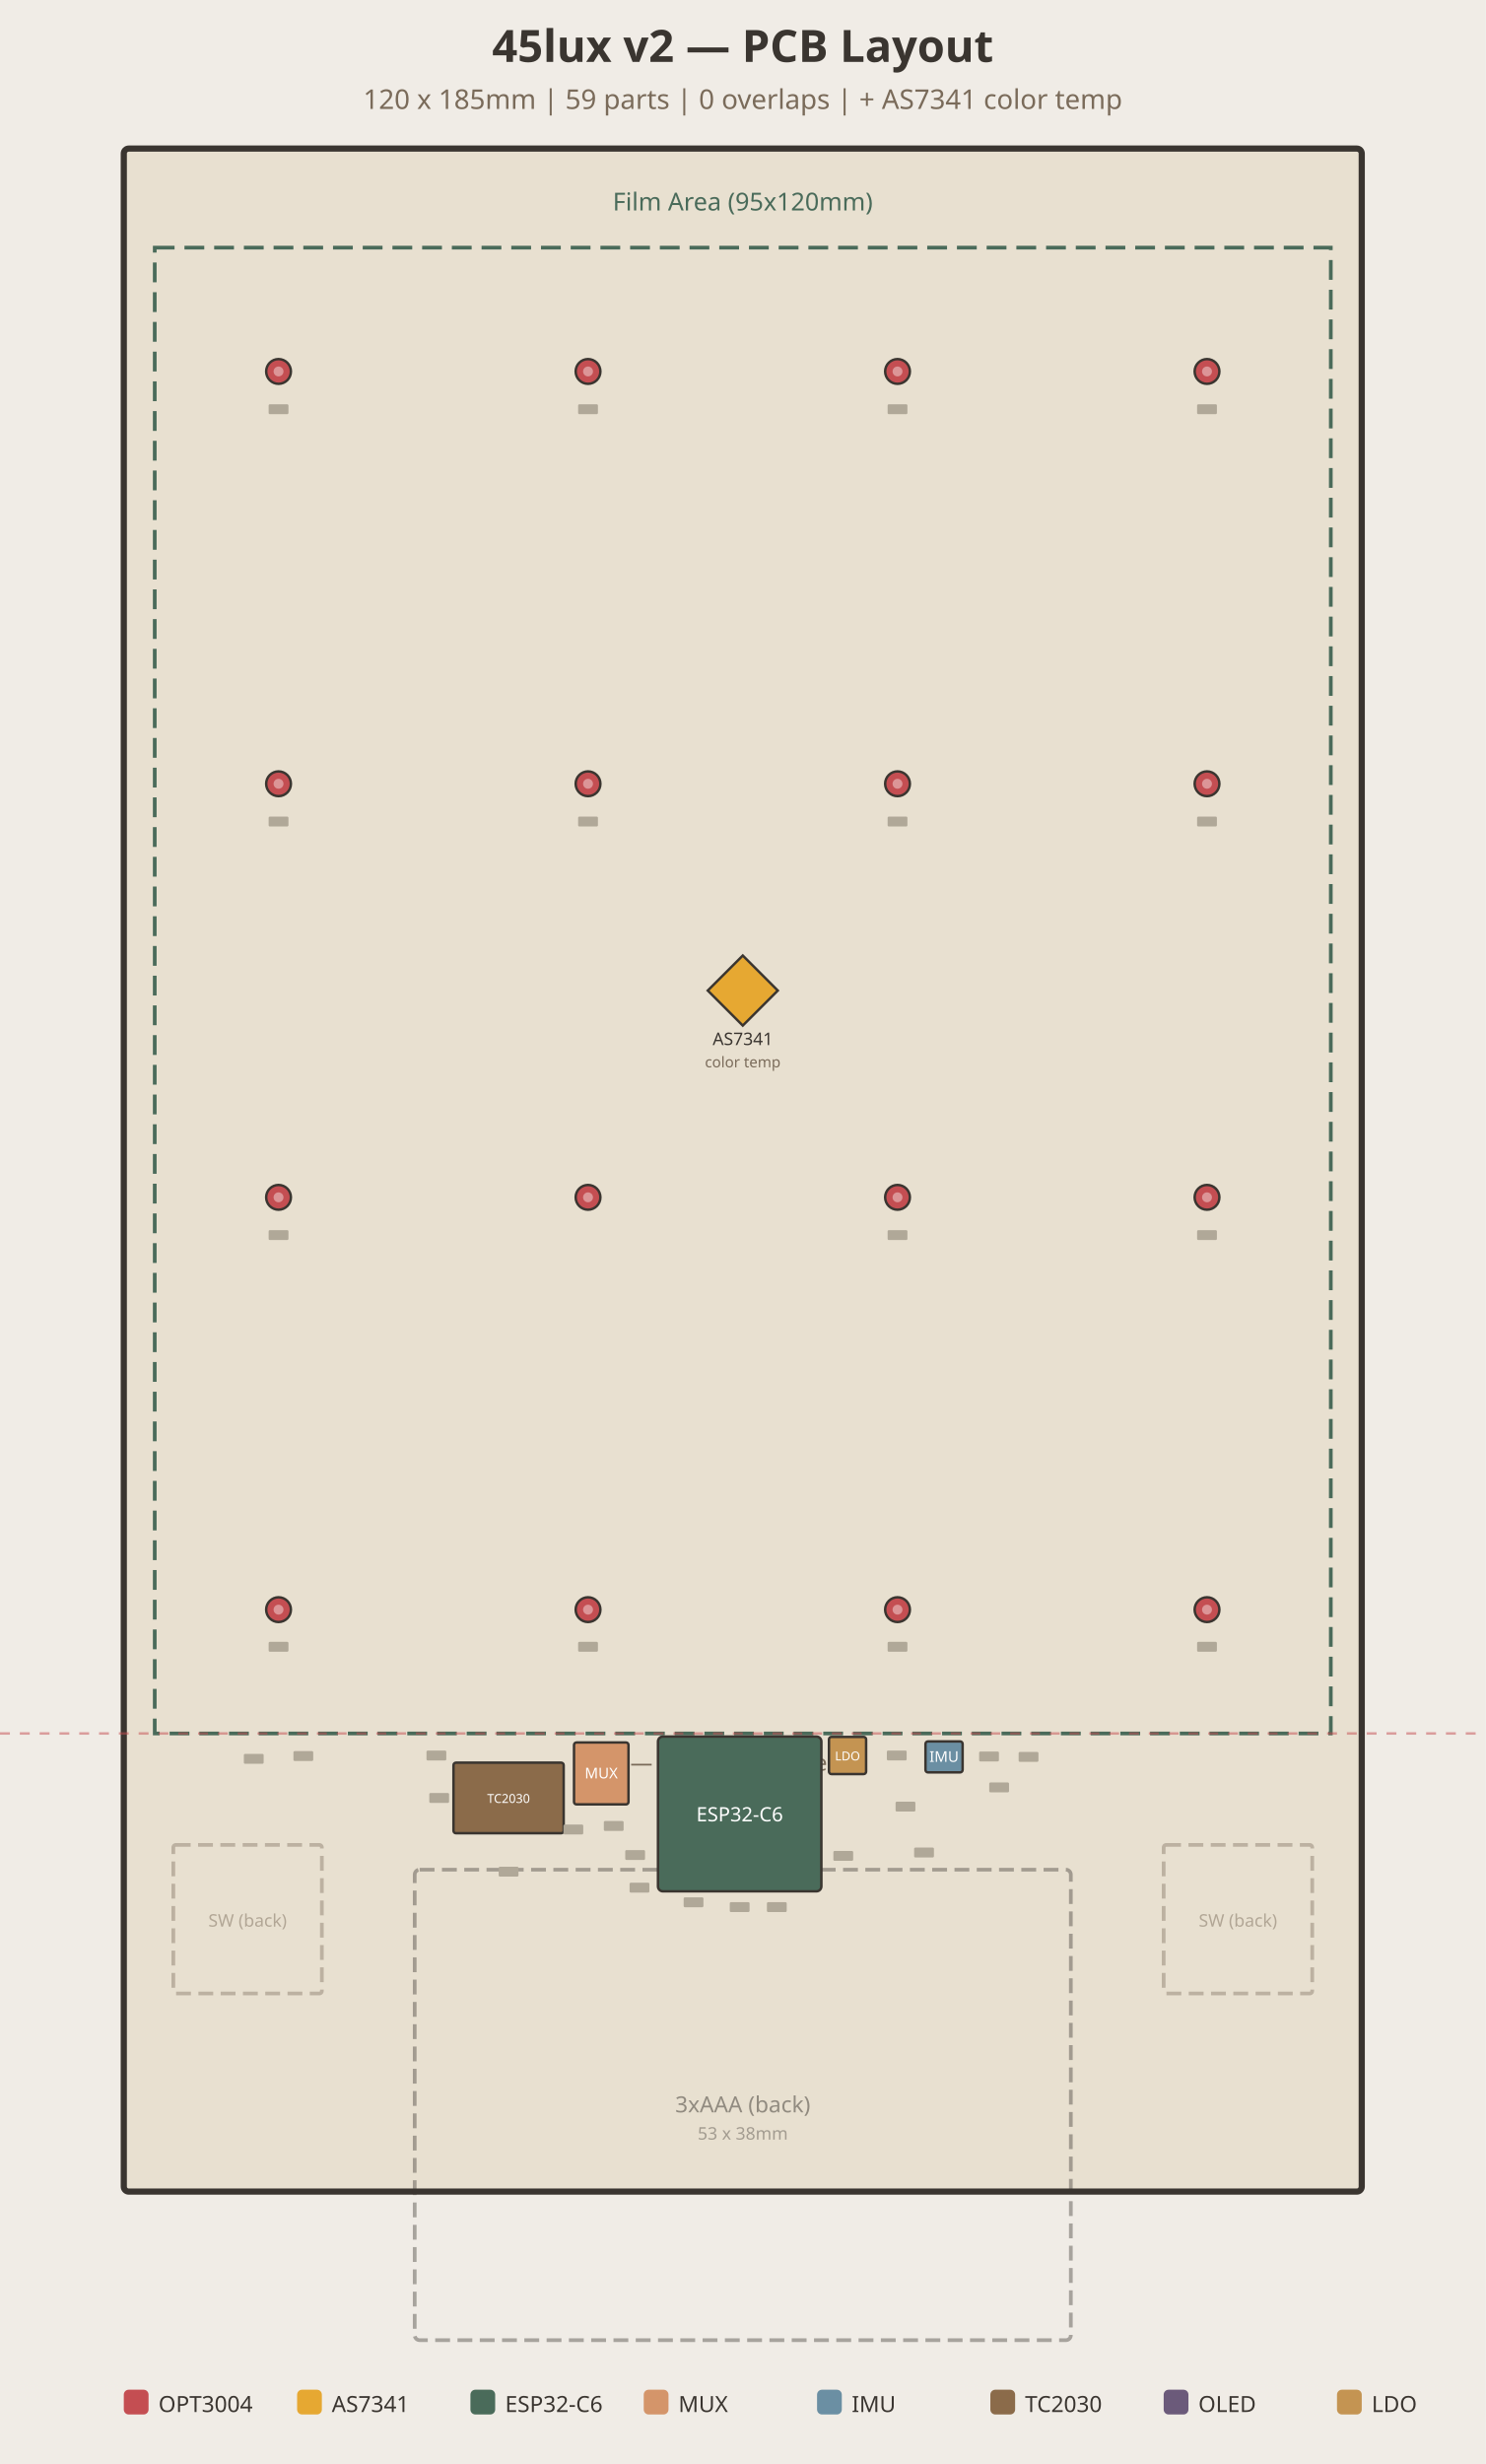
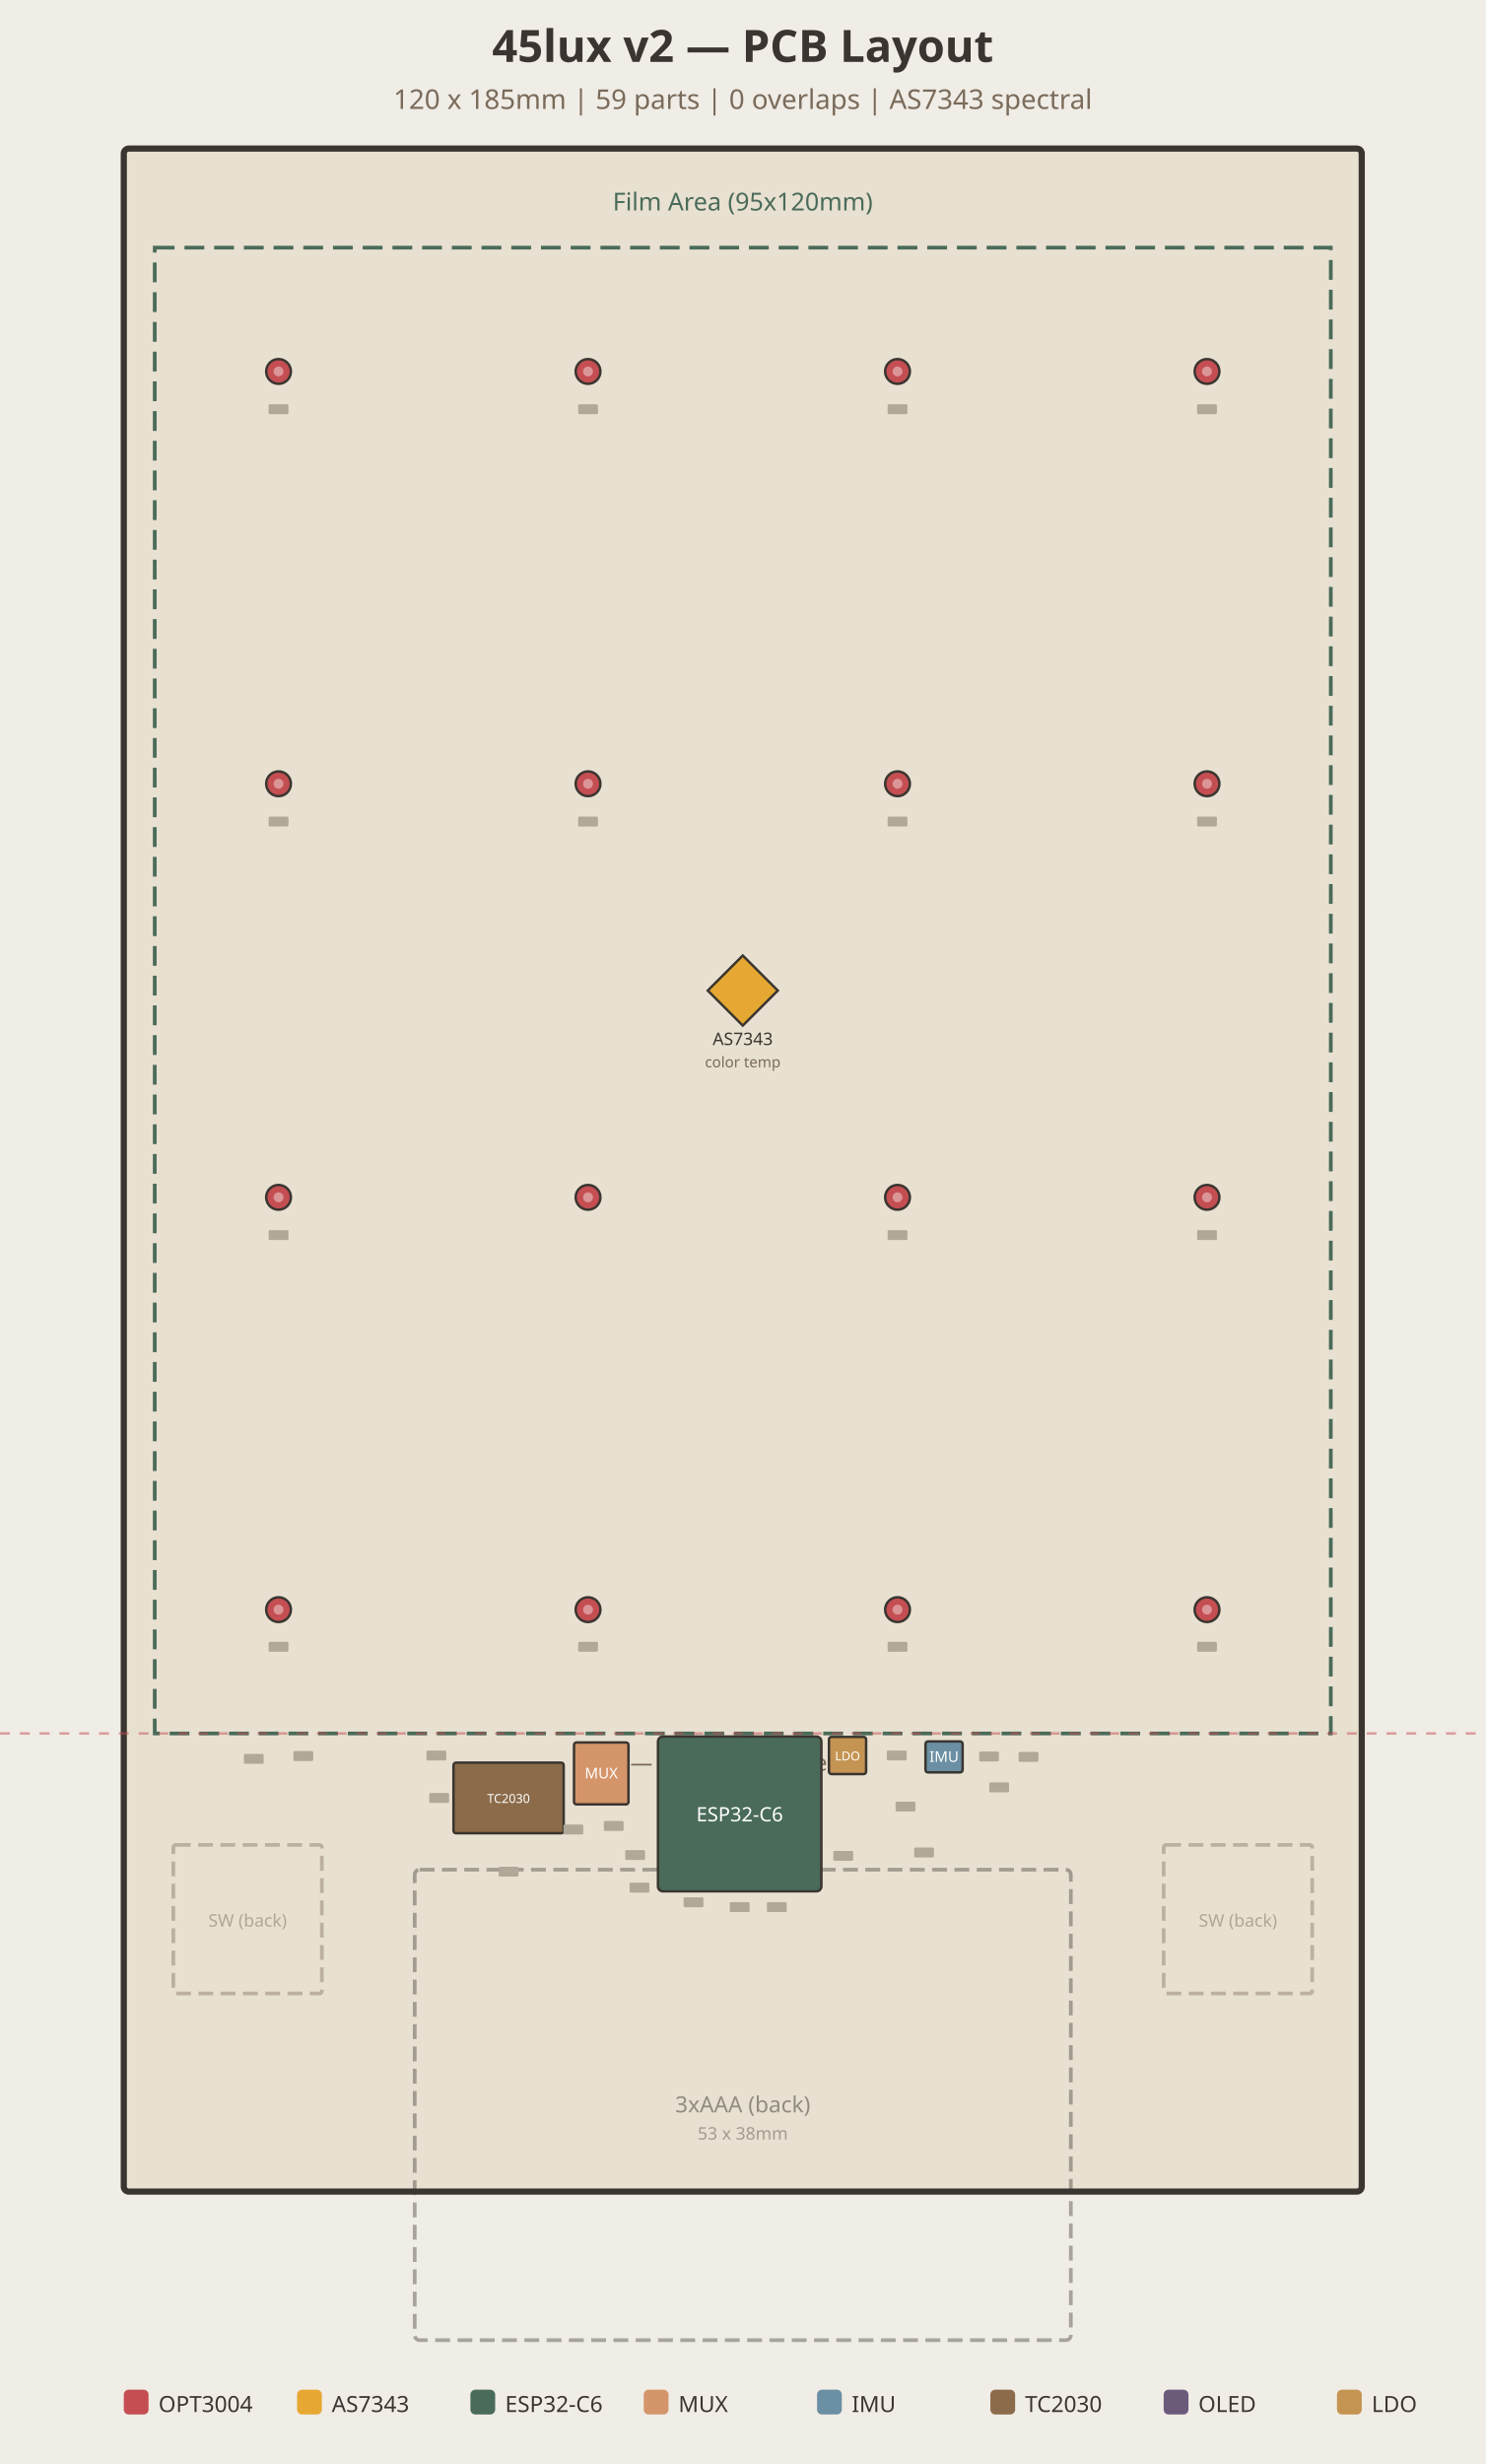
<svg xmlns="http://www.w3.org/2000/svg" width="600.0" height="995.0">
  <rect width="600.0" height="995.0" fill="#f0ece6" />
  <rect x="50.0" y="60.0" width="500.0" height="825.0" fill="#e8e0d0" stroke="#3a3530" stroke-width="2.5" rx="2" />
  <rect x="62.5" y="100.0" width="475.0" height="600.0" fill="none" stroke="#4a6b5a" stroke-width="1.5" stroke-dasharray="8,4" />
  <text x="300.0" y="85.0" text-anchor="middle" font-size="10" fill="#4a6b5a" font-family="sans-serif">Film Area (95x120mm)</text>
  <line x1="0" y1="700.0" x2="600.0" y2="700.0" stroke="#c44e52" stroke-width="1" stroke-dasharray="4,4" opacity="0.5" />
  <text x="300.0" y="715.0" text-anchor="middle" font-size="9" fill="#7a6b5a" font-family="sans-serif">— electronics zone —</text>
  <rect x="167.5" y="755.0" width="265.0" height="190.0" fill="none" stroke="#3a3530" stroke-width="1.5" stroke-dasharray="6,3" rx="2" opacity="0.4" />
  <text x="300.0" y="853.0" text-anchor="middle" font-size="9" fill="#3a3530" opacity="0.5" font-family="sans-serif">3xAAA (back)</text>
  <text x="300.0" y="864.0" text-anchor="middle" font-size="7" fill="#3a3530" opacity="0.4" font-family="sans-serif">53 x 38mm</text>
  <circle cx="112.5" cy="150.0" r="5" fill="#c44e52" stroke="#3a3530" stroke-width="1" />
  <circle cx="112.5" cy="150.0" r="2" fill="white" opacity="0.4" />
  <circle cx="237.5" cy="150.0" r="5" fill="#c44e52" stroke="#3a3530" stroke-width="1" />
  <circle cx="237.5" cy="150.0" r="2" fill="white" opacity="0.4" />
  <circle cx="362.5" cy="150.0" r="5" fill="#c44e52" stroke="#3a3530" stroke-width="1" />
  <circle cx="362.5" cy="150.0" r="2" fill="white" opacity="0.4" />
  <circle cx="487.5" cy="150.0" r="5" fill="#c44e52" stroke="#3a3530" stroke-width="1" />
  <circle cx="487.5" cy="150.0" r="2" fill="white" opacity="0.4" />
  <circle cx="112.5" cy="316.5" r="5" fill="#c44e52" stroke="#3a3530" stroke-width="1" />
  <circle cx="112.5" cy="316.5" r="2" fill="white" opacity="0.4" />
  <circle cx="237.5" cy="316.5" r="5" fill="#c44e52" stroke="#3a3530" stroke-width="1" />
  <circle cx="237.5" cy="316.5" r="2" fill="white" opacity="0.4" />
  <circle cx="362.5" cy="316.5" r="5" fill="#c44e52" stroke="#3a3530" stroke-width="1" />
  <circle cx="362.5" cy="316.5" r="2" fill="white" opacity="0.4" />
  <circle cx="487.5" cy="316.5" r="5" fill="#c44e52" stroke="#3a3530" stroke-width="1" />
  <circle cx="487.5" cy="316.5" r="2" fill="white" opacity="0.4" />
  <circle cx="112.5" cy="483.5" r="5" fill="#c44e52" stroke="#3a3530" stroke-width="1" />
  <circle cx="112.5" cy="483.5" r="2" fill="white" opacity="0.4" />
  <circle cx="237.5" cy="483.5" r="5" fill="#c44e52" stroke="#3a3530" stroke-width="1" />
  <circle cx="237.5" cy="483.5" r="2" fill="white" opacity="0.4" />
  <circle cx="362.5" cy="483.5" r="5" fill="#c44e52" stroke="#3a3530" stroke-width="1" />
  <circle cx="362.5" cy="483.5" r="2" fill="white" opacity="0.4" />
  <circle cx="487.5" cy="483.5" r="5" fill="#c44e52" stroke="#3a3530" stroke-width="1" />
  <circle cx="487.5" cy="483.5" r="2" fill="white" opacity="0.4" />
  <circle cx="112.5" cy="650.0" r="5" fill="#c44e52" stroke="#3a3530" stroke-width="1" />
  <circle cx="112.5" cy="650.0" r="2" fill="white" opacity="0.4" />
  <rect x="108.5" y="663.0" width="8.0" height="4.0" fill="#b0a898" stroke="none" rx="0.5" />
  <circle cx="237.5" cy="650.0" r="5" fill="#c44e52" stroke="#3a3530" stroke-width="1" />
  <circle cx="237.5" cy="650.0" r="2" fill="white" opacity="0.4" />
  <rect x="233.5" y="663.0" width="8.0" height="4.0" fill="#b0a898" stroke="none" rx="0.5" />
  <circle cx="362.5" cy="650.0" r="5" fill="#c44e52" stroke="#3a3530" stroke-width="1" />
  <circle cx="362.5" cy="650.0" r="2" fill="white" opacity="0.4" />
  <rect x="358.5" y="663.0" width="8.0" height="4.0" fill="#b0a898" stroke="none" rx="0.5" />
  <circle cx="487.5" cy="650.0" r="5" fill="#c44e52" stroke="#3a3530" stroke-width="1" />
  <circle cx="487.5" cy="650.0" r="2" fill="white" opacity="0.4" />
  <rect x="483.5" y="663.0" width="8.0" height="4.0" fill="#b0a898" stroke="none" rx="0.5" />
  <rect x="290.0" y="390.0" width="20.0" height="20.0" fill="#e6a832" stroke="#3a3530" stroke-width="1" transform="rotate(45 300.0 400.0)" />
-   <text x="300.0" y="422.0" text-anchor="middle" font-size="7" fill="#3a3530" font-family="sans-serif">AS7341</text>
+   <text x="300.0" y="422.0" text-anchor="middle" font-size="7" fill="#3a3530" font-family="sans-serif">AS7343</text>
  <text x="300.0" y="431.0" text-anchor="middle" font-size="6" fill="#7a6b5a" font-family="sans-serif">color temp</text>
  <rect x="70.0" y="745.0" width="60.0" height="60.0" fill="none" stroke="#7a6b5a" stroke-width="1.5" stroke-dasharray="6,3" rx="1" opacity="0.4" />
  <text x="100.0" y="778.0" text-anchor="middle" font-size="7" fill="#7a6b5a" opacity="0.5" font-family="sans-serif">SW (back)</text>
  <rect x="470.0" y="745.0" width="60.0" height="60.0" fill="none" stroke="#7a6b5a" stroke-width="1.5" stroke-dasharray="6,3" rx="1" opacity="0.4" />
  <text x="500.0" y="778.0" text-anchor="middle" font-size="7" fill="#7a6b5a" opacity="0.5" font-family="sans-serif">SW (back)</text>
  <rect x="334.817" y="701.393" width="15.0" height="15.0" fill="#c49452" stroke="#3a3530" rx="1" />
  <text x="342.317" y="710.893" text-anchor="middle" font-size="5" fill="white" font-family="sans-serif">LDO</text>
  <rect x="265.749" y="701.247" width="66.0" height="62.5" fill="#4a6b5a" stroke="#3a3530" rx="2" />
  <text x="298.749" y="735.497" text-anchor="middle" font-size="8" fill="white" font-family="sans-serif">ESP32-C6</text>
  <rect x="231.843" y="703.64" width="22.0" height="25.0" fill="#d4956a" stroke="#3a3530" rx="1" />
  <text x="242.843" y="718.14" text-anchor="middle" font-size="6" fill="white" font-family="sans-serif">MUX</text>
  <rect x="373.797" y="703.213" width="15.0" height="12.5" fill="#6b8fa3" stroke="#3a3530" rx="1" />
  <text x="381.297" y="711.463" text-anchor="middle" font-size="6" fill="white" font-family="sans-serif">IMU</text>
  <rect x="361.718" y="727.532" width="8.0" height="4.0" fill="#b0a898" stroke="none" rx="0.5" />
  <rect x="183.163" y="711.79" width="44.5" height="28.5" fill="#8b6b4a" stroke="#3a3530" rx="1" />
  <text x="205.413" y="728.04" text-anchor="middle" font-size="5" fill="white" font-family="sans-serif">TC2030</text>
  <rect x="358.192" y="706.893" width="8.0" height="4.0" fill="#b0a898" stroke="none" rx="0.5" />
  <rect x="173.381" y="724.04" width="8.0" height="4.0" fill="#b0a898" stroke="none" rx="0.5" />
  <rect x="118.513" y="707.122" width="8.0" height="4.0" fill="#b0a898" stroke="none" rx="0.5" />
  <rect x="358.5" y="496.75" width="8.0" height="4.0" fill="#b0a898" stroke="none" rx="0.5" />
  <rect x="483.5" y="163.25" width="8.0" height="4.0" fill="#b0a898" stroke="none" rx="0.5" />
  <rect x="395.46" y="707.298" width="8.0" height="4.0" fill="#b0a898" stroke="none" rx="0.5" />
  <rect x="233.5" y="329.75" width="8.0" height="4.0" fill="#b0a898" stroke="none" rx="0.5" />
  <rect x="108.5" y="329.75" width="8.0" height="4.0" fill="#b0a898" stroke="none" rx="0.5" />
  <rect x="233.5" y="163.25" width="8.0" height="4.0" fill="#b0a898" stroke="none" rx="0.5" />
  <rect x="483.5" y="329.75" width="8.0" height="4.0" fill="#b0a898" stroke="none" rx="0.5" />
  <rect x="358.5" y="329.75" width="8.0" height="4.0" fill="#b0a898" stroke="none" rx="0.5" />
  <rect x="108.5" y="163.25" width="8.0" height="4.0" fill="#b0a898" stroke="none" rx="0.5" />
  <rect x="358.5" y="163.25" width="8.0" height="4.0" fill="#b0a898" stroke="none" rx="0.5" />
  <rect x="243.881" y="735.357" width="8.0" height="4.0" fill="#b0a898" stroke="none" rx="0.5" />
  <rect x="399.541" y="719.778" width="8.0" height="4.0" fill="#b0a898" stroke="none" rx="0.5" />
  <rect x="369.214" y="746.074" width="8.0" height="4.0" fill="#b0a898" stroke="none" rx="0.5" />
  <rect x="294.749" y="768.122" width="8.0" height="4.0" fill="#b0a898" stroke="none" rx="0.5" />
  <rect x="483.5" y="496.75" width="8.0" height="4.0" fill="#b0a898" stroke="none" rx="0.5" />
  <rect x="108.5" y="496.75" width="8.0" height="4.0" fill="#b0a898" stroke="none" rx="0.5" />
  <rect x="227.57" y="736.783" width="8.0" height="4.0" fill="#b0a898" stroke="none" rx="0.5" />
  <rect x="411.422" y="707.463" width="8.0" height="4.0" fill="#b0a898" stroke="none" rx="0.5" />
  <rect x="336.592" y="747.436" width="8.0" height="4.0" fill="#b0a898" stroke="none" rx="0.5" />
  <rect x="201.413" y="753.802" width="8.0" height="4.0" fill="#b0a898" stroke="none" rx="0.5" />
  <rect x="309.749" y="768.122" width="8.0" height="4.0" fill="#b0a898" stroke="none" rx="0.5" />
  <rect x="172.254" y="706.91" width="8.0" height="4.0" fill="#b0a898" stroke="none" rx="0.5" />
  <rect x="98.487" y="708.247" width="8.0" height="4.0" fill="#b0a898" stroke="none" rx="0.5" />
  <rect x="252.526" y="747.087" width="8.0" height="4.0" fill="#b0a898" stroke="none" rx="0.5" />
  <rect x="276.118" y="766.173" width="8.0" height="4.0" fill="#b0a898" stroke="none" rx="0.5" />
  <rect x="254.277" y="760.259" width="8.0" height="4.0" fill="#b0a898" stroke="none" rx="0.5" />
  <text x="300.0" y="25" text-anchor="middle" font-size="18" fill="#3a3530" font-family="sans-serif" font-weight="bold">45lux v2 — PCB Layout</text>
-   <text x="300.0" y="44" text-anchor="middle" font-size="11" fill="#7a6b5a" font-family="sans-serif">120 x 185mm | 59 parts | 0 overlaps | + AS7341 color temp</text>
+   <text x="300.0" y="44" text-anchor="middle" font-size="11" fill="#7a6b5a" font-family="sans-serif">120 x 185mm | 59 parts | 0 overlaps | AS7343 spectral</text>
  <rect x="50" y="965.0" width="10" height="10" fill="#c44e52" rx="2" />
  <text x="64" y="974.0" font-size="9" fill="#3a3530" font-family="sans-serif">OPT3004</text>
  <rect x="120" y="965.0" width="10" height="10" fill="#e6a832" rx="2" />
-   <text x="134" y="974.0" font-size="9" fill="#3a3530" font-family="sans-serif">AS7341</text>
+   <text x="134" y="974.0" font-size="9" fill="#3a3530" font-family="sans-serif">AS7343</text>
  <rect x="190" y="965.0" width="10" height="10" fill="#4a6b5a" rx="2" />
  <text x="204" y="974.0" font-size="9" fill="#3a3530" font-family="sans-serif">ESP32-C6</text>
  <rect x="260" y="965.0" width="10" height="10" fill="#d4956a" rx="2" />
  <text x="274" y="974.0" font-size="9" fill="#3a3530" font-family="sans-serif">MUX</text>
  <rect x="330" y="965.0" width="10" height="10" fill="#6b8fa3" rx="2" />
  <text x="344" y="974.0" font-size="9" fill="#3a3530" font-family="sans-serif">IMU</text>
  <rect x="400" y="965.0" width="10" height="10" fill="#8b6b4a" rx="2" />
  <text x="414" y="974.0" font-size="9" fill="#3a3530" font-family="sans-serif">TC2030</text>
  <rect x="470" y="965.0" width="10" height="10" fill="#6b5a7a" rx="2" />
  <text x="484" y="974.0" font-size="9" fill="#3a3530" font-family="sans-serif">OLED</text>
  <rect x="540" y="965.0" width="10" height="10" fill="#c49452" rx="2" />
  <text x="554" y="974.0" font-size="9" fill="#3a3530" font-family="sans-serif">LDO</text>
</svg>
